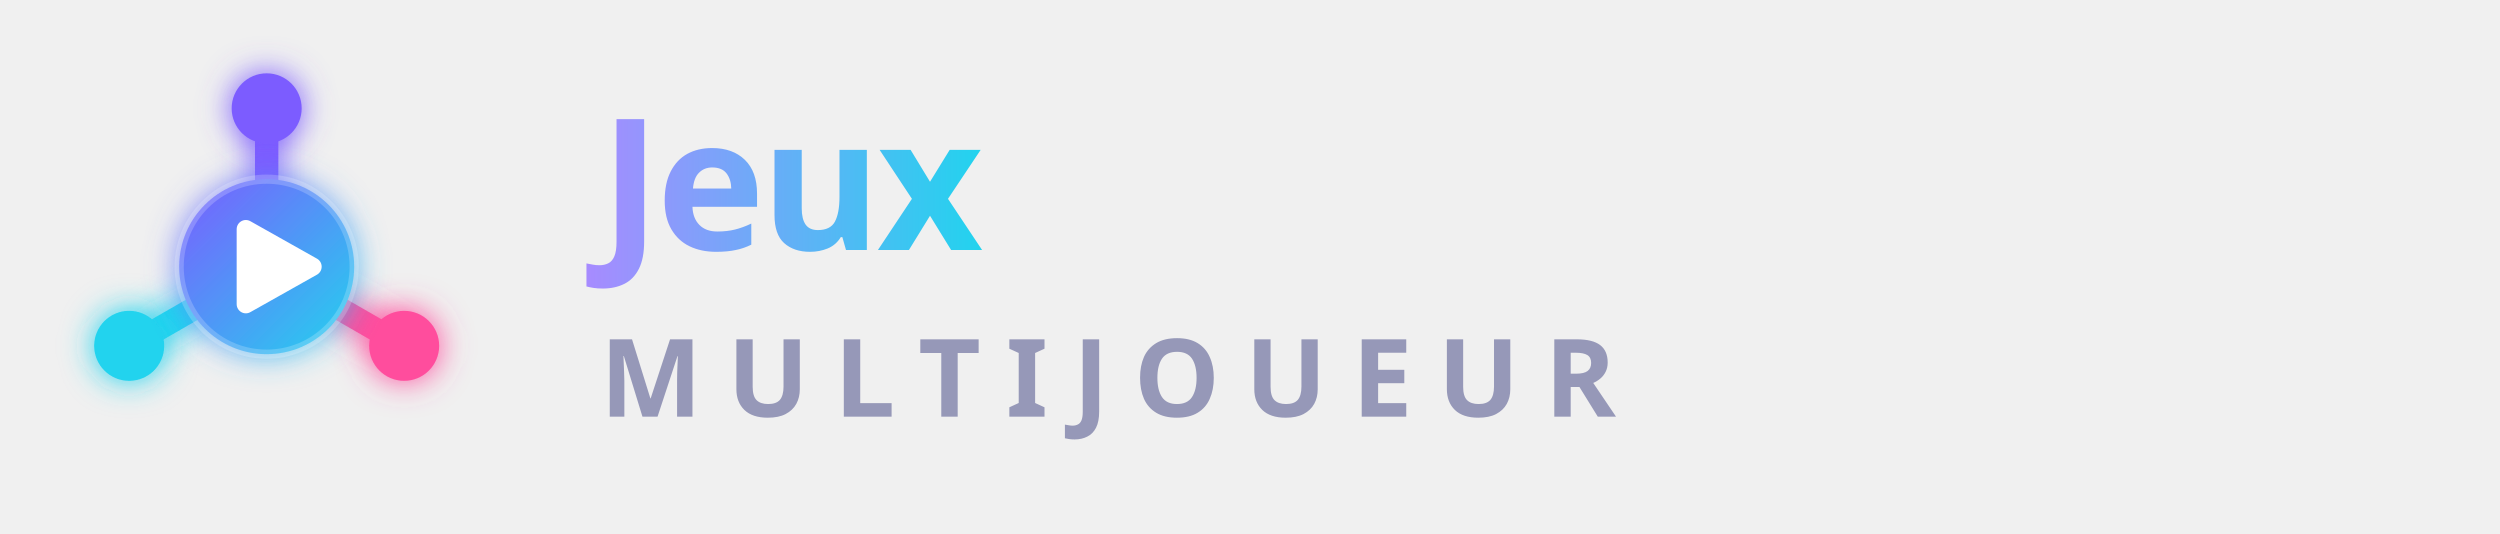
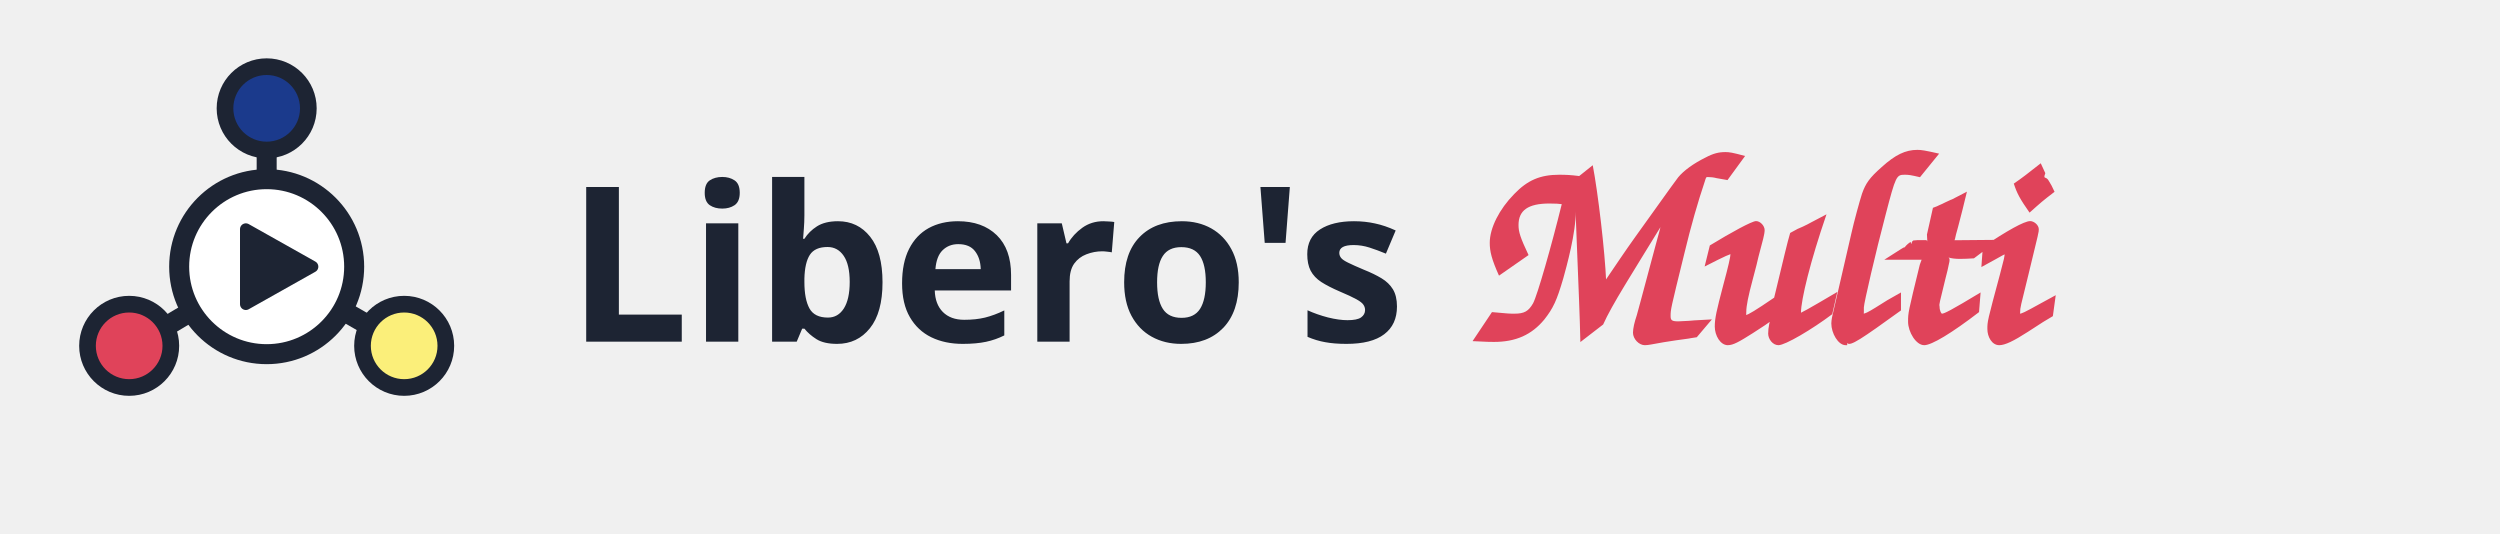
- <svg xmlns="http://www.w3.org/2000/svg" viewBox="0 0 300 64" width="300" height="64" role="img" aria-label="Jeux Multijoueur">
-   <defs>
-     <linearGradient id="g-hub-f" x1="0" y1="0" x2="1" y2="1">
-       <stop offset="0" stop-color="#7c5cff" />
-       <stop offset="1" stop-color="#22d3ee" />
-     </linearGradient>
-     <linearGradient id="g-text" x1="0" y1="0" x2="1" y2="0">
-       <stop offset="0" stop-color="#a78bff" />
-       <stop offset="1" stop-color="#22d3ee" />
-     </linearGradient>
-     <filter id="glow-f" x="-50%" y="-50%" width="200%" height="200%">
-       <feGaussianBlur stdDeviation="2" result="b" />
-       <feMerge>
-         <feMergeNode in="b" />
-         <feMergeNode in="SourceGraphic" />
-       </feMerge>
-     </filter>
-   </defs>
-   <g>
-     <g stroke-linecap="round" filter="url(#glow-f)">
-       <line x1="32" y1="32" x2="32" y2="13" stroke="#7c5cff" stroke-width="2.8" />
-       <line x1="32" y1="32" x2="15.5" y2="41.5" stroke="#22d3ee" stroke-width="2.8" />
-       <line x1="32" y1="32" x2="48.5" y2="41.5" stroke="#ff4d9d" stroke-width="2.8" />
-     </g>
-     <g filter="url(#glow-f)">
-       <circle cx="32" cy="13" r="4.2" fill="#7c5cff" />
-       <circle cx="15.5" cy="41.5" r="4.2" fill="#22d3ee" />
-       <circle cx="48.5" cy="41.5" r="4.2" fill="#ff4d9d" />
-     </g>
-     <circle cx="32" cy="32" r="10.5" fill="url(#g-hub-f)" filter="url(#glow-f)" />
-     <circle cx="32" cy="32" r="10.5" fill="none" stroke="#ffffff" stroke-opacity="0.2" stroke-width="1.1" />
-     <path d="M29.5 27.5 L29.5 36.5 L37.5 32 Z" fill="#ffffff" stroke="#ffffff" stroke-width="2.2" stroke-linejoin="round" />
+ <svg xmlns="http://www.w3.org/2000/svg" viewBox="0 0 300 64" width="300" height="64" role="img" aria-label="Libero's Multi">
+   <g stroke="#1d2433" stroke-width="2.4" stroke-linecap="round">
+     <path d="M32 32V14M32 32 16 41.5M32 32l16.5 9.5" />
  </g>
-   <text x="72" y="30" font-family="'Space Grotesk','Segoe UI',system-ui,sans-serif" font-size="22" font-weight="800" letter-spacing="-0.5" fill="url(#g-text)">Jeux</text>
-   <text x="72" y="50" font-family="'Space Grotesk','Segoe UI',system-ui,sans-serif" font-size="13" font-weight="600" letter-spacing="3" fill="#9698b8">MULTIJOUEUR</text>
+   <circle cx="32" cy="13" r="5" fill="#1b3a8c" stroke="#1d2433" stroke-width="2" />
+   <circle cx="15.5" cy="41.5" r="5" fill="#e0435a" stroke="#1d2433" stroke-width="2" />
+   <circle cx="48.5" cy="41.5" r="5" fill="#fbef7a" stroke="#1d2433" stroke-width="2" />
+   <circle cx="32" cy="32" r="10.5" fill="#fff" stroke="#1d2433" stroke-width="2.4" />
+   <path d="M29.5 27.5v9l8-4.5z" fill="#1d2433" stroke="#1d2433" stroke-width="1.4" stroke-linejoin="round" />
+   <text x="68" y="41" font-family="Archivo,'Segoe UI',system-ui,sans-serif" font-size="26" font-weight="900" fill="#1d2433">Libero's <tspan font-family="Caveat,'Comic Sans MS',cursive" font-size="32" font-weight="700" fill="#e0435a">Multi</tspan>
+   </text>
</svg>
